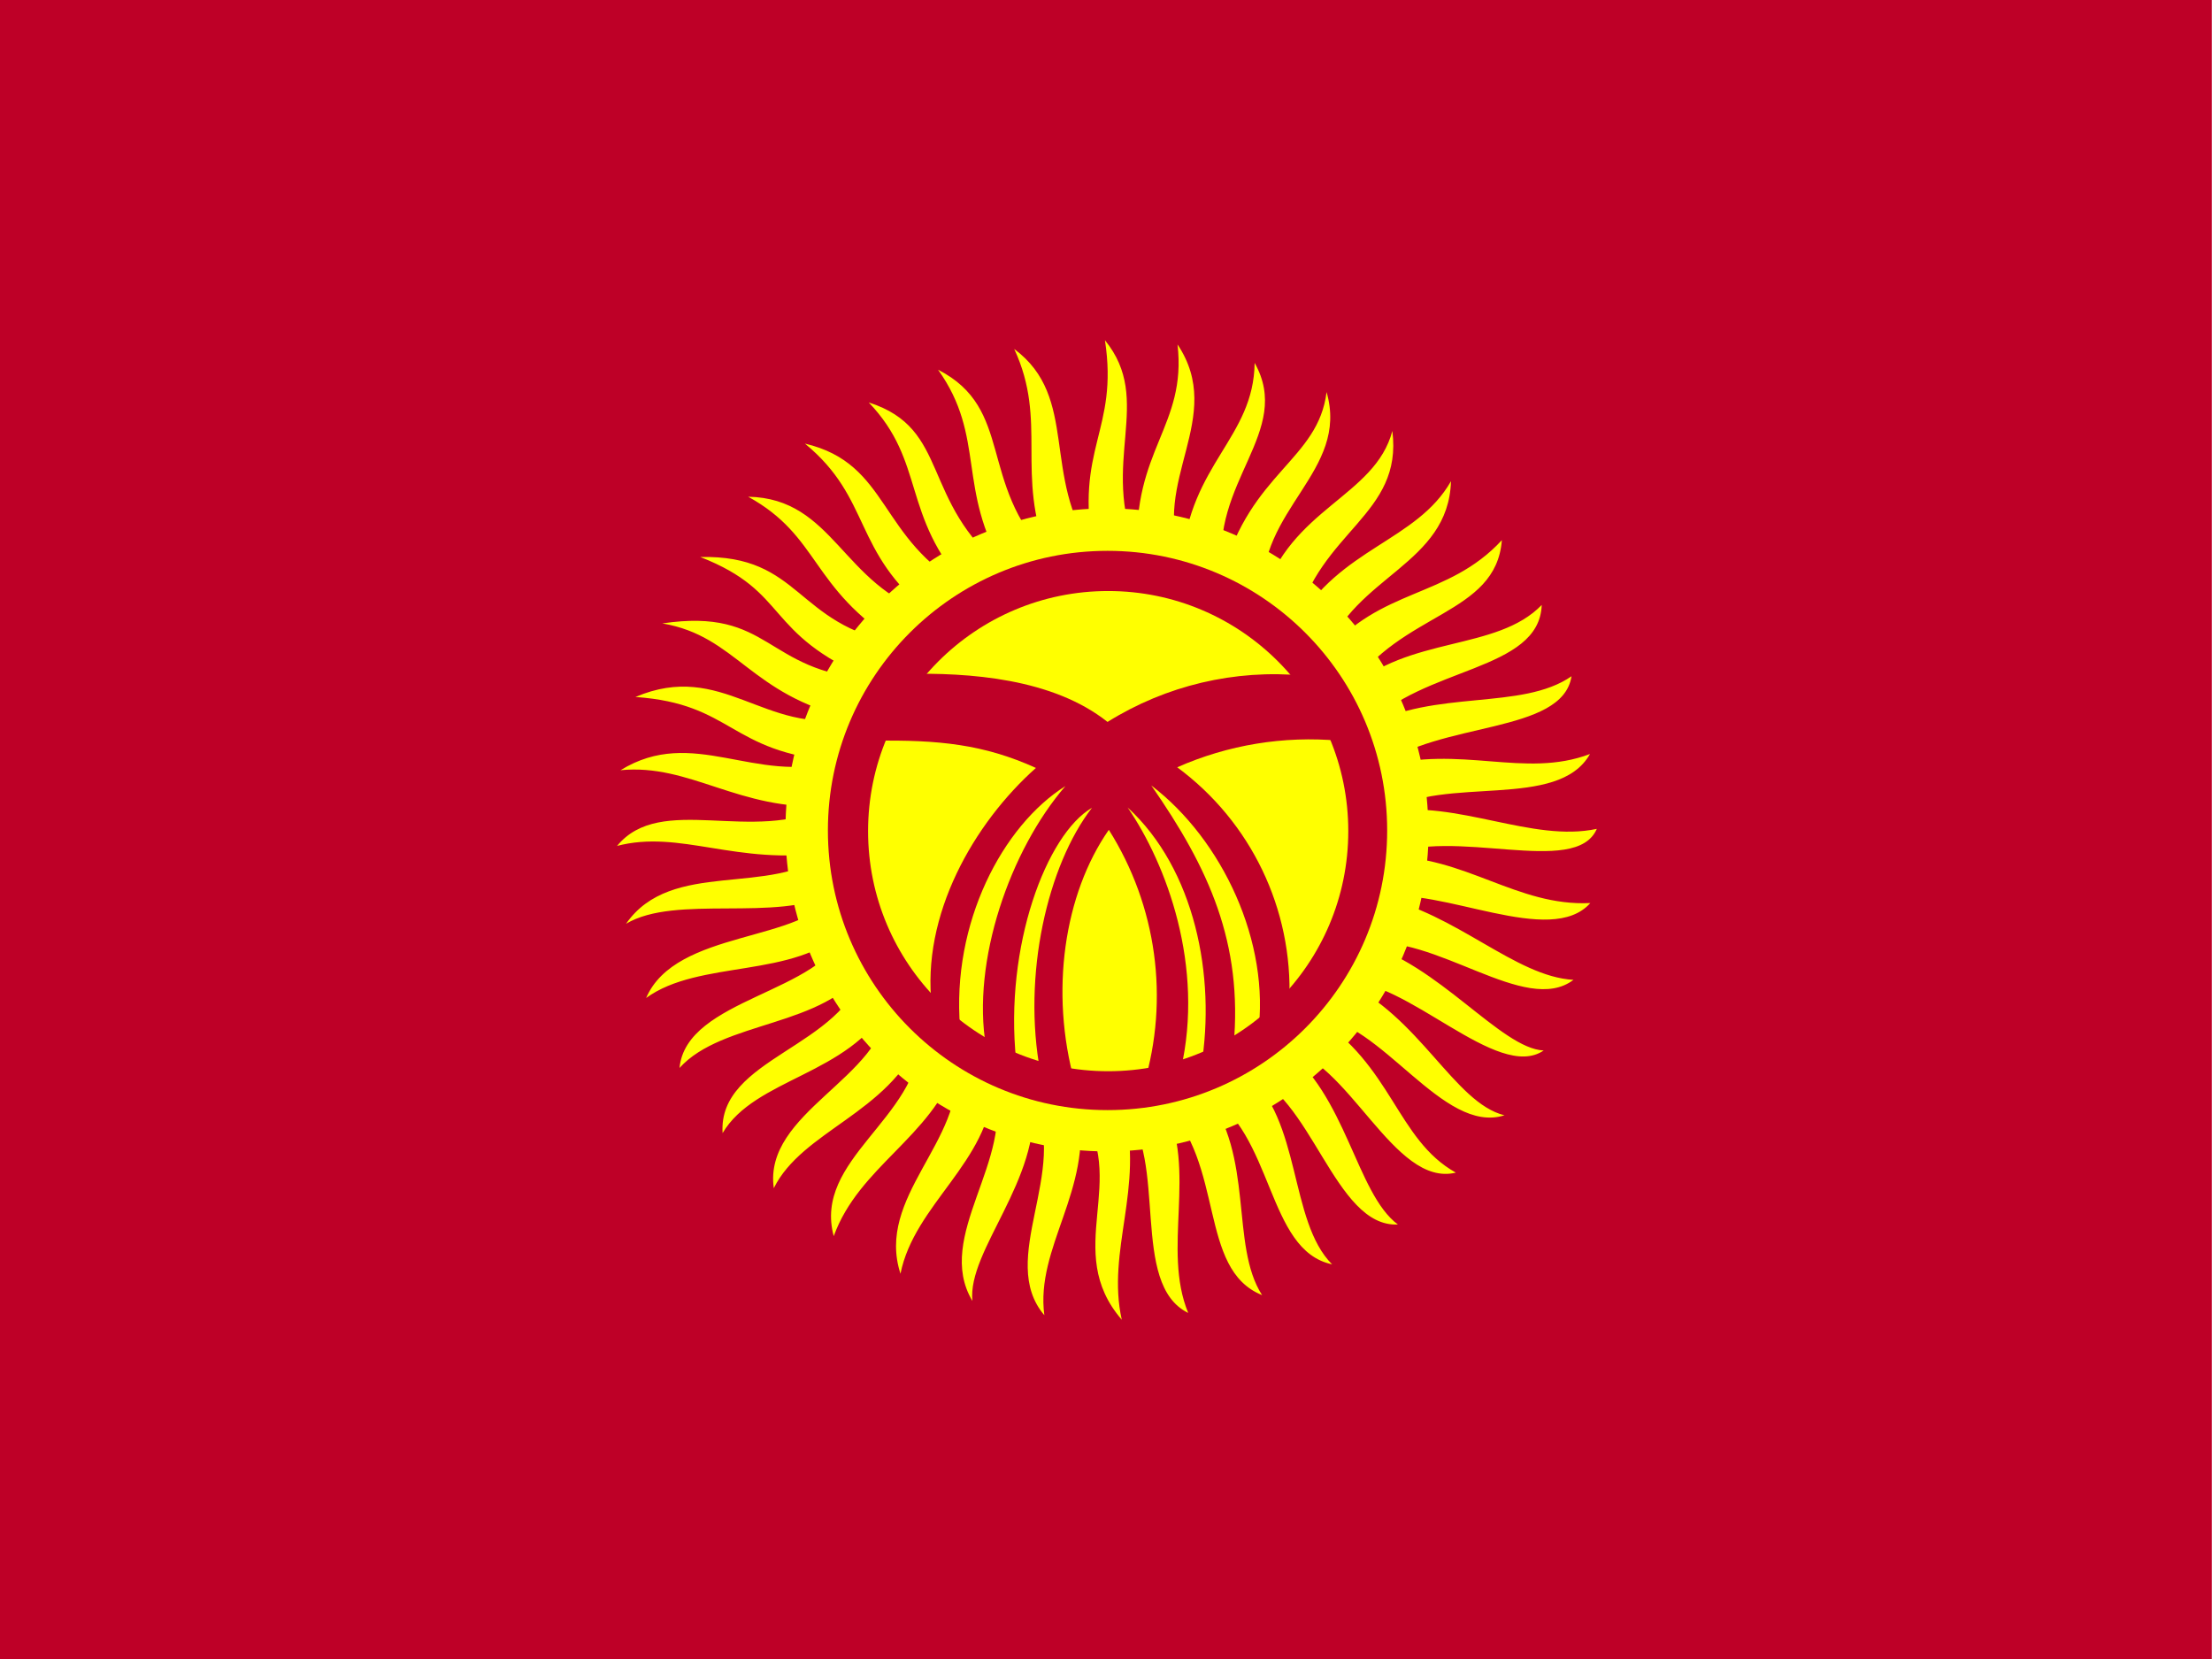
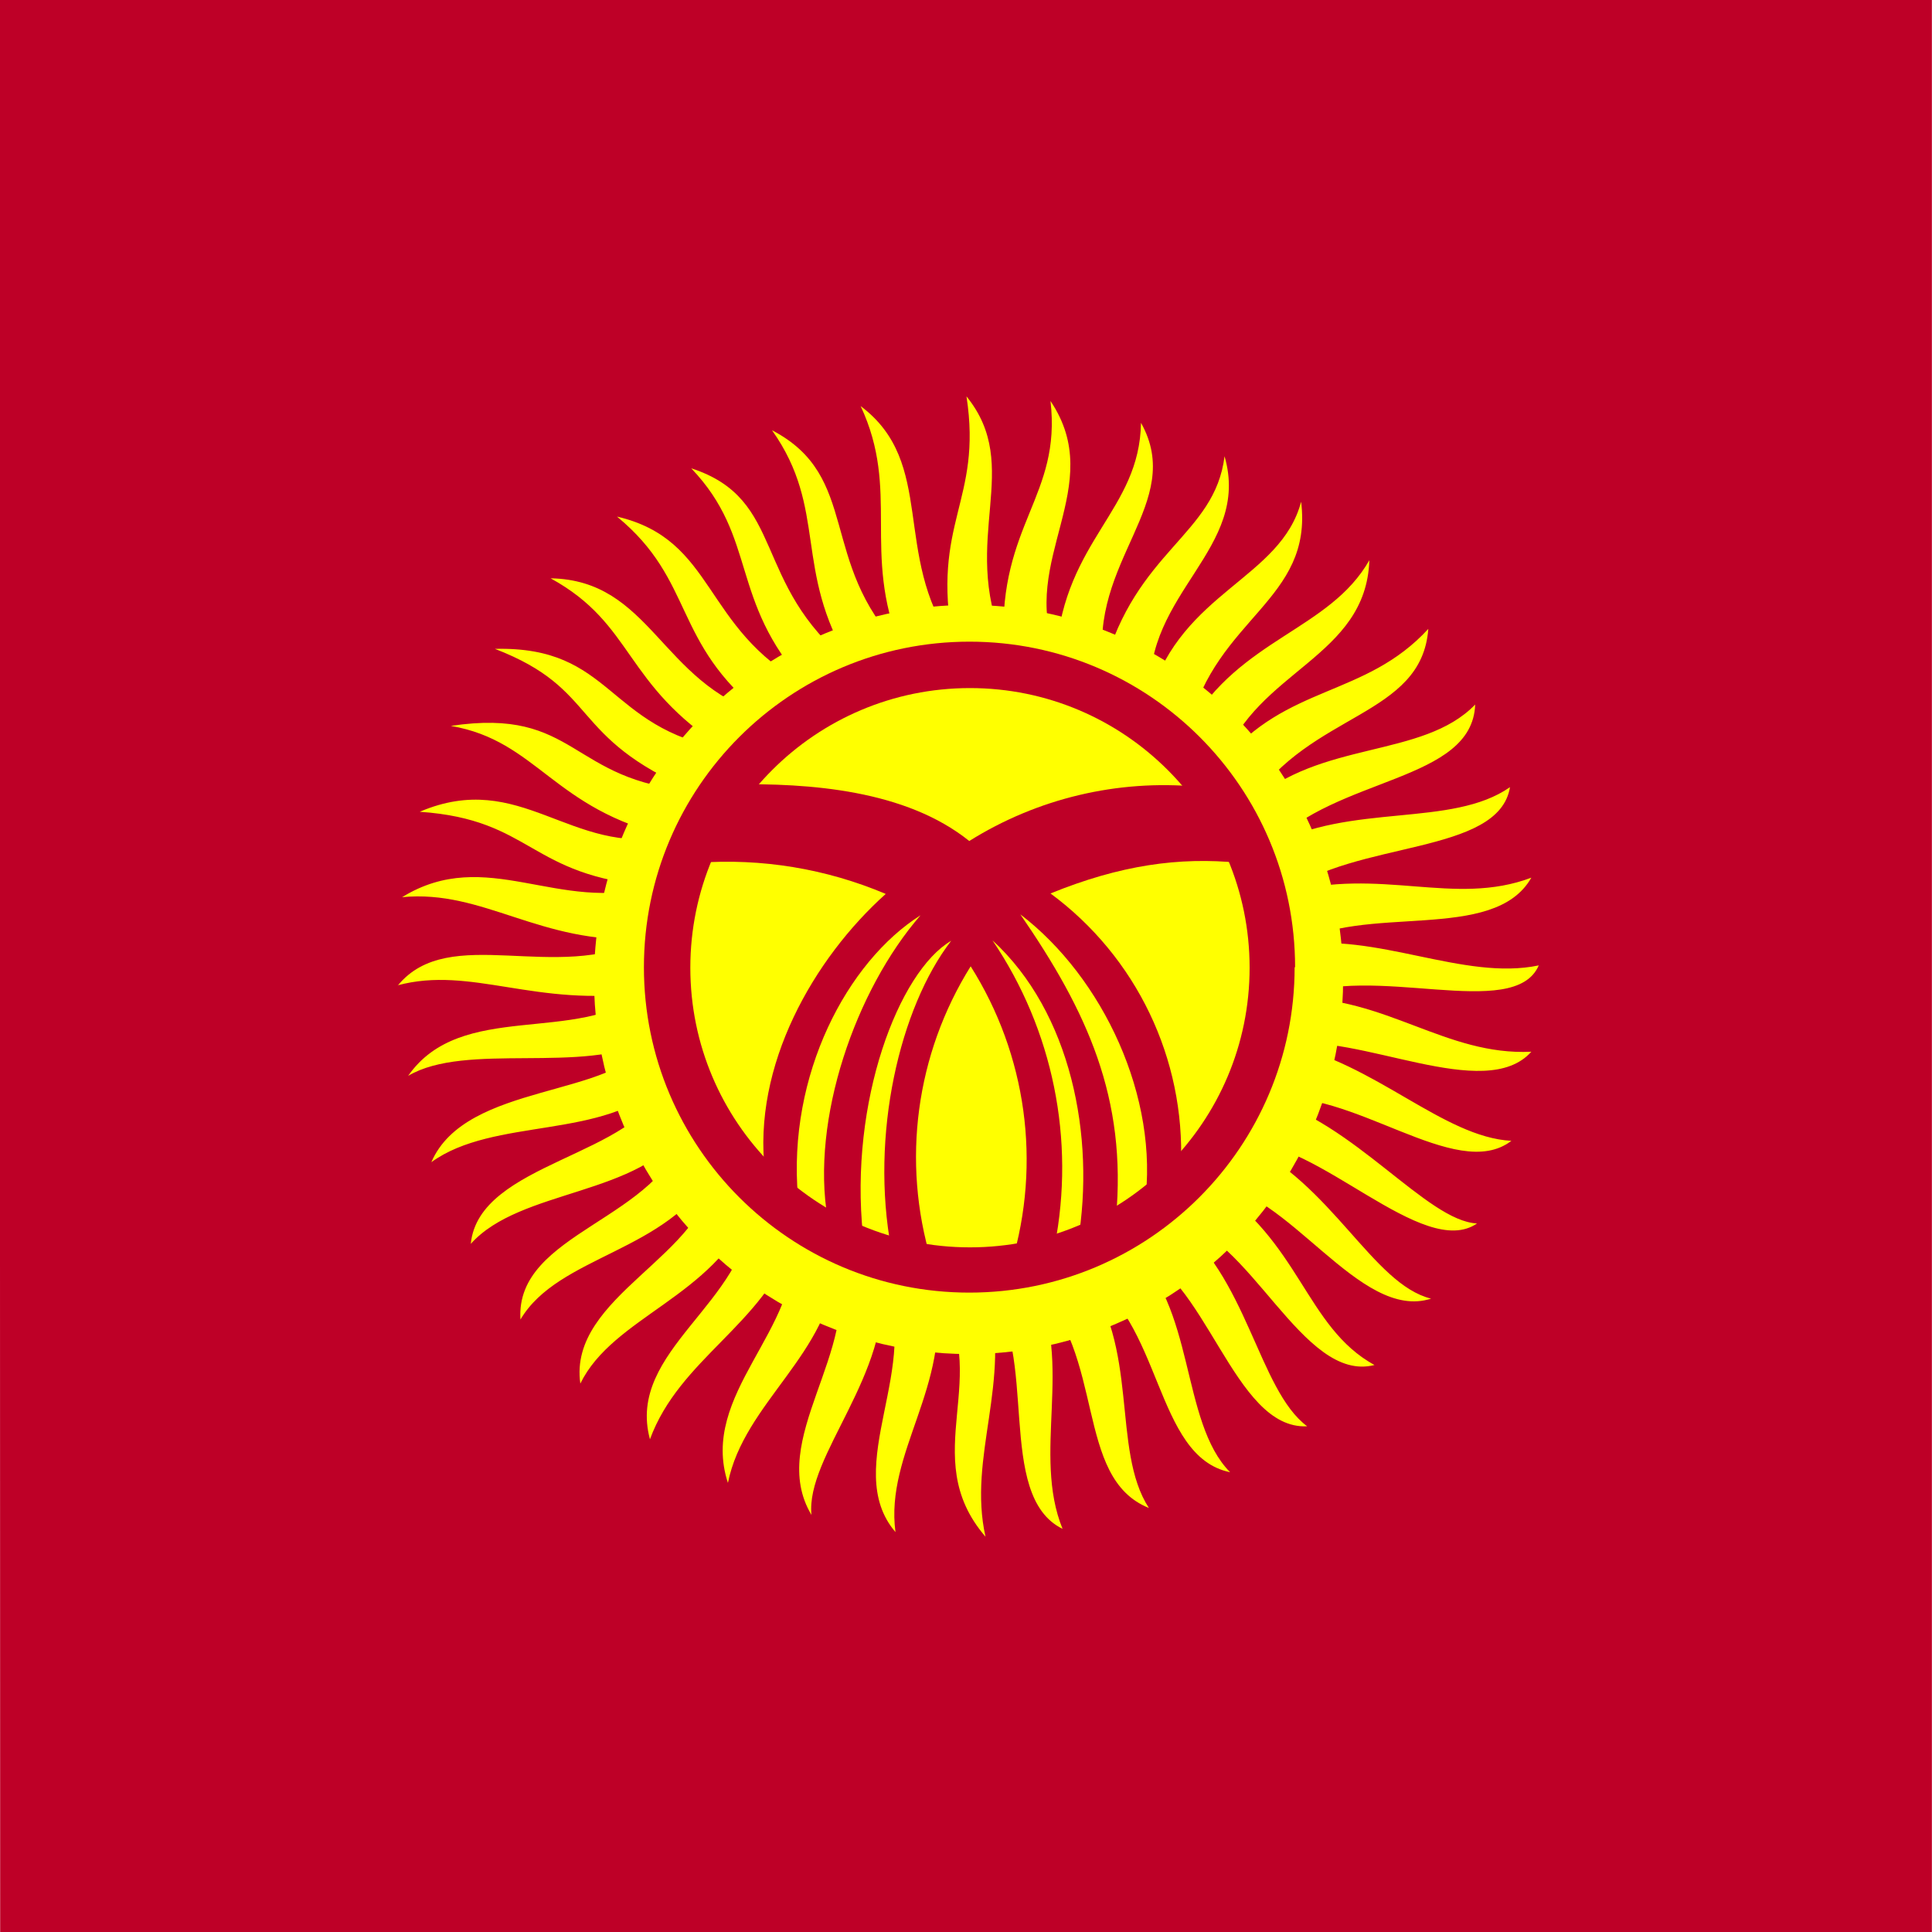
- <svg xmlns="http://www.w3.org/2000/svg" id="flag-icon-css-kg" viewBox="0 0 640 480">
+ <svg xmlns="http://www.w3.org/2000/svg" id="flag-icon-css-kg" viewBox="0 0 512 512">
  <defs>
    <clipPath id="a">
-       <path fill-opacity=".7" d="M-85 0h682.7v512H-85z" />
+       <path fill-opacity=".7" d="M104 0h416.3v416.3H104.1z" />
    </clipPath>
  </defs>
-   <g fill-rule="evenodd" clip-path="url(#a)" transform="translate(79.6) scale(.9375)">
-     <path fill="#be0027" d="M-128 0h768.8v512H-128z" />
-     <path fill="#ff0" d="M105.5 261.1c13.6-16.6 41.9-.4 65-12.3-27.4 1.5-42.3-13.2-63.9-11.1 22.4-13.8 41.5 4.5 66.5-2.8-33.1-2.8-31.7-17.7-61.9-19.8 26.8-11.4 40 11.8 66.3 6.5-31-7.1-35-25.3-58-29.2 33.6-5 31.4 14.8 64.3 17.2-33.4-14.3-24.7-26.8-52.6-37.7 31.3-.7 29.2 21 61 26.6-27.2-17.2-23.9-32.9-46.2-45.2 26.5.5 29 27.6 56.1 36-24.1-19.1-17.8-35.3-38.6-52.4 26.4 6.2 22.5 29.6 50 44.6-20.4-22.6-12.6-38.8-30.3-57.3 25.4 8.1 15.7 30.4 42 51.6-15-24.9-5.7-40.8-20.6-61.7 23.6 12.1 12.2 34.9 34 57.5-10.3-25.5 0-41.3-10.5-63.9 20.2 15 8.2 39.3 24.5 62.5-6-32 7.8-37.2 3.5-65.2 15.3 18.8-1.8 37.6 10 65.3-1.5-31.5 15.3-38.8 12.4-64 15.1 22.6-8.5 42.3 1.4 66.5 2.5-29.8 22.1-37.6 22.4-60.8 12 21.3-14 36.7-9.8 65 8.5-31.2 29.4-35 32-56 7.1 24.6-21.4 36-19.7 63.4 8.5-27.7 34.6-31 40-51.4 3.3 26-22.4 30.7-29.7 59.5 13.5-23.5 37.2-25.4 47.8-44-.8 25.8-29.8 29.2-38.7 53.3 16.7-20.5 37.7-17 54.4-35.1-1.8 23.3-31.3 22-47 46.1 18.1-16.7 45.4-11.7 59.3-26.1-.7 20.6-36.9 19-54 37.5 21-11.6 47.8-4.8 63.2-15.5-2.8 18-41 13.8-59.3 28 25.2-7 44.7 3.7 65-4-9.9 17.5-44.6 6.4-63 17.8 22-3.7 45.2 9.6 65.1 5.3-6.5 15.2-44.6-1-65 8.5 24.4-.2 40.3 15.5 63 14.4-12.3 13.8-45.7-5.1-65.2-1.9 23.8 5 42 24.6 60 25.6-14.9 11.3-42.5-14.5-65-11.3 23.2 6.2 42.6 32.5 55.8 33.1-14.3 9.8-42.5-22.5-61.8-21.3 23.5 10.6 34.2 37.5 49.7 41.3-19.1 6.1-37.9-29.2-58.4-30.5 23.8 15 25.1 38 43.4 48.2-19.3 4.7-33-35.2-53.3-38.6 19.5 14.3 22.5 45 35.4 54.6-19.6 1-26.7-40.7-46.8-46.7 17.2 14.4 13.1 45.6 26.5 59-20.4-4.3-17.8-40.6-39.1-52.9 15.3 19.4 7.5 46.9 17.5 62.4-19.9-8-11.3-40.6-30.2-59 10.3 20.6-.8 44.6 7.4 64.5-18.2-8.9-6-47.4-19.9-62.7 6.4 23.8-5.4 43.5-.6 64.8-18.6-21.5 2.8-43.2-13.3-65.1 4.2 25.1-13.4 42.7-10.6 63.7-14.7-17.2 8-44.7-3.5-66.4 2.4 24.7-20.3 46.4-18.7 62-12-20 13.3-43.6 6.5-66.3-1.4 23.6-24.4 36.4-28.7 57.9-7.7-23.7 19.6-40.8 17.2-64.1-7.8 22.1-30 31-37.8 52.5-6.4-23.7 26-36.2 26.8-61-10 23.2-36.5 28.4-45.3 46.2-3.3-23.5 33.8-34 35.2-56.3-12 21.4-41 22.3-51 39.3-1.5-23.4 37.6-26.3 43.7-50.8-11.9 18.2-43.7 15.9-57 30.7 2.1-21.7 44.4-23 51.2-42.6-15.8 15.2-45 9-61.5 21 9.2-21.4 48.9-16.9 57.8-32.3-17.5 9.1-48.6.2-64 9.4 14-20.2 44.8-8.1 62.3-22-28.4 4.1-45.5-7.2-65.2-2z" />
-     <path fill="#ff0" d="M356 256.1a99.2 99.2 0 1 1-198.5 0 99.2 99.2 0 0 1 198.4 0z" />
-     <path fill="#be0027" d="M343.2 256.3a86.3 86.3 0 1 1-172.6 0 86.3 86.3 0 0 1 172.6 0z" />
-     <path fill="#ff0" d="M331.2 256.5a74 74 0 1 1-148.2 0 74 74 0 0 1 148.2 0z" />
-     <path fill="#be0027" d="M194 208c20.5-.5 46 1.4 62.9 14.8a97.1 97.1 0 0 1 60.5-14.3l11 20.1a101 101 0 0 0-50 8.2 85.3 85.3 0 0 1 34.6 72.1c-2.7 3.4-7 7.1-9.7 10.5 4-28.5-11-60.3-32.9-77 17.8 25.6 28.3 48.6 25.4 80.4l-10 6.4c4.6-28-2-61-22.7-80 12 17.5 23.8 49 16.4 81-3.2 1-8.2 3.7-11.4 4.6a96 96 0 0 0-10.8-78.7c-13.8 19.8-18.3 50-10.5 78-3.8-1-6.7-2.2-10.6-3.1-5.7-30 2.2-64 15.9-81.7-14 8.1-27.1 42.7-23.4 78l-9.3-4.3c-4.5-26.3 7.4-60.6 24.5-80.4-19.4 12.2-35.2 42.3-32.5 74.6-3-2.6-5.7-3.9-8.7-6.6-3.4-28.2 13-56.6 32.1-73.6-16.1-7.3-30-8.7-50-8.4 3.1-6.5 6-14.1 9.2-20.7z" />
+   <g fill-rule="evenodd" clip-path="url(#a)" transform="translate(-128) scale(1.23)">
+     <path fill="#be0027" d="M0 0h625v416.3H0z" />
+     <path fill="#ff0" d="M189.8 212.3c11.1-13.5 34.1-.3 52.9-10-22.3 1.2-34.4-10.7-52-9 18.2-11.2 33.7 3.6 54.1-2.4-27-2.2-25.8-14.3-50.3-16 21.8-9.3 32.5 9.6 53.9 5.3-25.2-5.8-28.5-20.6-47.2-23.8 27.3-4.1 25.5 12 52.3 14-27.2-11.6-20-21.8-42.8-30.6 25.5-.6 23.8 17 49.5 21.6-22-14-19.3-26.8-37.5-36.8 21.6.4 23.7 22.5 45.7 29.3-19.6-15.5-14.5-28.7-31.4-42.6 21.4 5 18.3 24.1 40.6 36.2-16.5-18.3-10.2-31.5-24.6-46.6 20.6 6.7 12.8 24.8 34.2 42-12.3-20.2-4.7-33.1-16.8-50.2 19.2 10 9.9 28.4 27.7 46.8-8.4-20.7 0-33.6-8.6-52 16.4 12.3 6.7 32 19.9 50.9-4.8-26 6.4-30.3 2.9-53 12.4 15.3-1.5 30.6 8 53-1-25.5 12.5-31.5 10.1-52 12.4 18.4-6.9 34.4 1.2 54.1 2-24.3 18-30.5 18.3-49.4 9.7 17.3-11.5 29.8-8 52.8 6.9-25.4 23.9-28.5 26-45.6 5.8 20-17.4 29.4-16 51.6 6.9-22.5 28.1-25.2 32.5-41.8 2.6 21.2-18.3 25-24.1 48.4 11-19 30.2-20.7 38.8-35.8-.7 21-24.3 23.7-31.5 43.4 13.6-16.7 30.6-13.8 44.2-28.6-1.4 19-25.4 17.9-38.2 37.5 14.8-13.6 37-9.5 48.3-21.2-.6 16.7-30 15.5-44 30.4 17.2-9.3 38.9-3.8 51.5-12.6C427 184.3 396 181 381 192.4c20.5-5.7 36.3 3 53-3.3-8.1 14.3-36.3 5.3-51.3 14.6 17.8-3 36.7 7.7 52.9 4.3-5.3 12.3-36.2-.8-53 7 20-.3 33 12.5 51.4 11.6-10 11.2-37.2-4.2-53-1.6 19.3 4 34 20 48.7 20.8-12 9.2-34.5-11.8-52.8-9.1 18.8 5 34.6 26.4 45.4 26.9-11.6 8-34.6-18.3-50.3-17.4 19 8.7 27.8 30.5 40.4 33.6-15.5 5-30.8-23.7-47.5-24.7 19.3 12.2 20.4 30.8 35.3 39-15.6 4-26.8-28.5-43.3-31.2 15.9 11.6 18.2 36.5 28.8 44.4-16 .8-21.7-33.1-38-38 14 11.7 10.6 37 21.4 47.9-16.5-3.4-14.4-33-31.7-43 12.4 15.8 6 38.1 14.2 50.7-16.2-6.5-9.1-33-24.6-48 8.4 16.8-.6 36.3 6 52.5-14.7-7.2-4.8-38.5-16.1-51 5.2 19.4-4.4 35.4-.5 52.7-15.1-17.5 2.3-35-10.8-53 3.4 20.6-10.9 34.8-8.6 52-12-14 6.4-36.5-2.9-54.1 2 20.1-16.5 37.7-15.2 50.4-9.7-16.2 10.8-35.4 5.3-53.9-1.2 19.2-19.8 29.6-23.3 47-6.3-19.2 15.9-33.1 14-52-6.4 18-24.4 25.2-30.8 42.6-5.2-19.2 21.1-29.4 21.8-49.6-8.1 19-29.7 23.1-36.8 37.6-2.7-19 27.5-27.6 28.6-45.7-9.7 17.4-33.3 18-41.5 31.9-1.2-19 30.6-21.4 35.6-41.3-9.7 14.8-35.6 13-46.3 25 1.7-17.7 36-18.8 41.5-34.6-12.8 12.3-36.5 7.2-50 17 7.5-17.4 39.8-13.7 47-26.3-14.2 7.5-39.5.3-52 7.7 11.4-16.4 36.5-6.6 50.7-18-23.1 3.4-37-5.8-53-1.5z" />
+     <path fill="#ff0" d="M393.4 208.2a80.7 80.7 0 1 1-161.3 0 80.7 80.7 0 0 1 161.3 0z" />
+     <path fill="#be0027" d="M383 208.4a70.1 70.1 0 1 1-140.2 0 70.1 70.1 0 0 1 140.3 0z" />
+     <path fill="#ff0" d="M373.3 208.5a60.2 60.2 0 1 1-120.5 0 60.2 60.2 0 0 1 120.5 0z" />
+     <path fill="#be0027" d="M261.8 169c16.7-.3 37.4 1.2 51.1 12.2a79 79 0 0 1 49.2-11.7l9 16.4c-13-1.3-25.7.5-40.7 6.6a69.3 69.3 0 0 1 28.1 58.6c-2.2 2.8-5.6 5.8-7.8 8.5 3.2-23.1-9-49-26.8-62.6 14.4 20.9 23 39.6 20.6 65.5l-8.2 5.1c3.8-22.8-1.5-49.5-18.4-65a87.5 87.5 0 0 1 13.4 65.8c-2.6.8-6.6 3-9.3 3.8a78 78 0 0 0-8.8-64 77.6 77.6 0 0 0-8.5 63.4l-8.6-2.5c-4.6-24.5 1.8-52 12.9-66.4-11.3 6.6-22 34.7-19 63.4l-7.6-3.5c-3.7-21.4 6-49.3 20-65.4-15.8 10-28.7 34.4-26.4 60.7-2.4-2.1-4.7-3.2-7.1-5.3-2.8-23 10.5-46.1 26-60a87.6 87.6 0 0 0-40.6-6.7c2.5-5.3 5-11.5 7.5-16.8z" />
  </g>
</svg>
